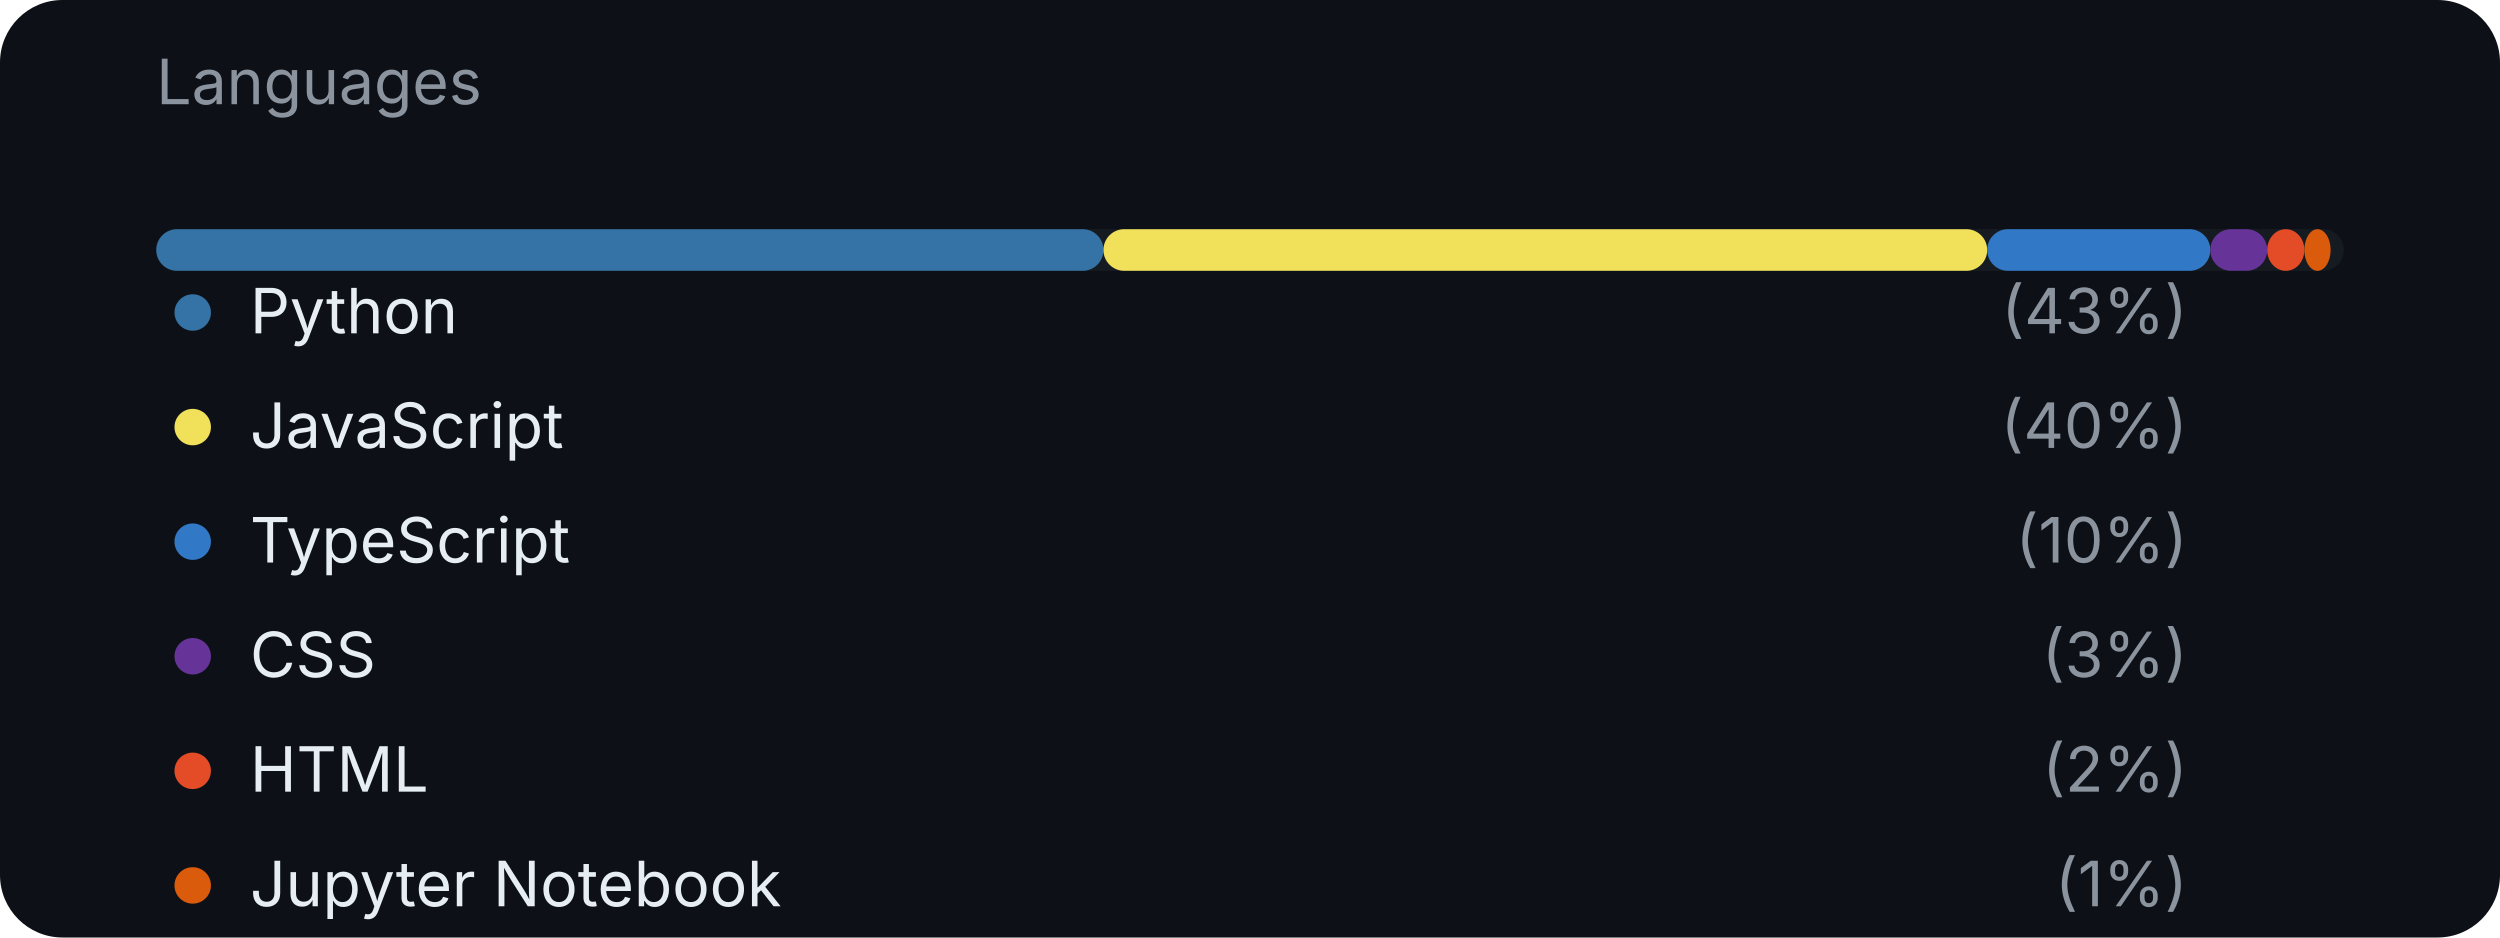
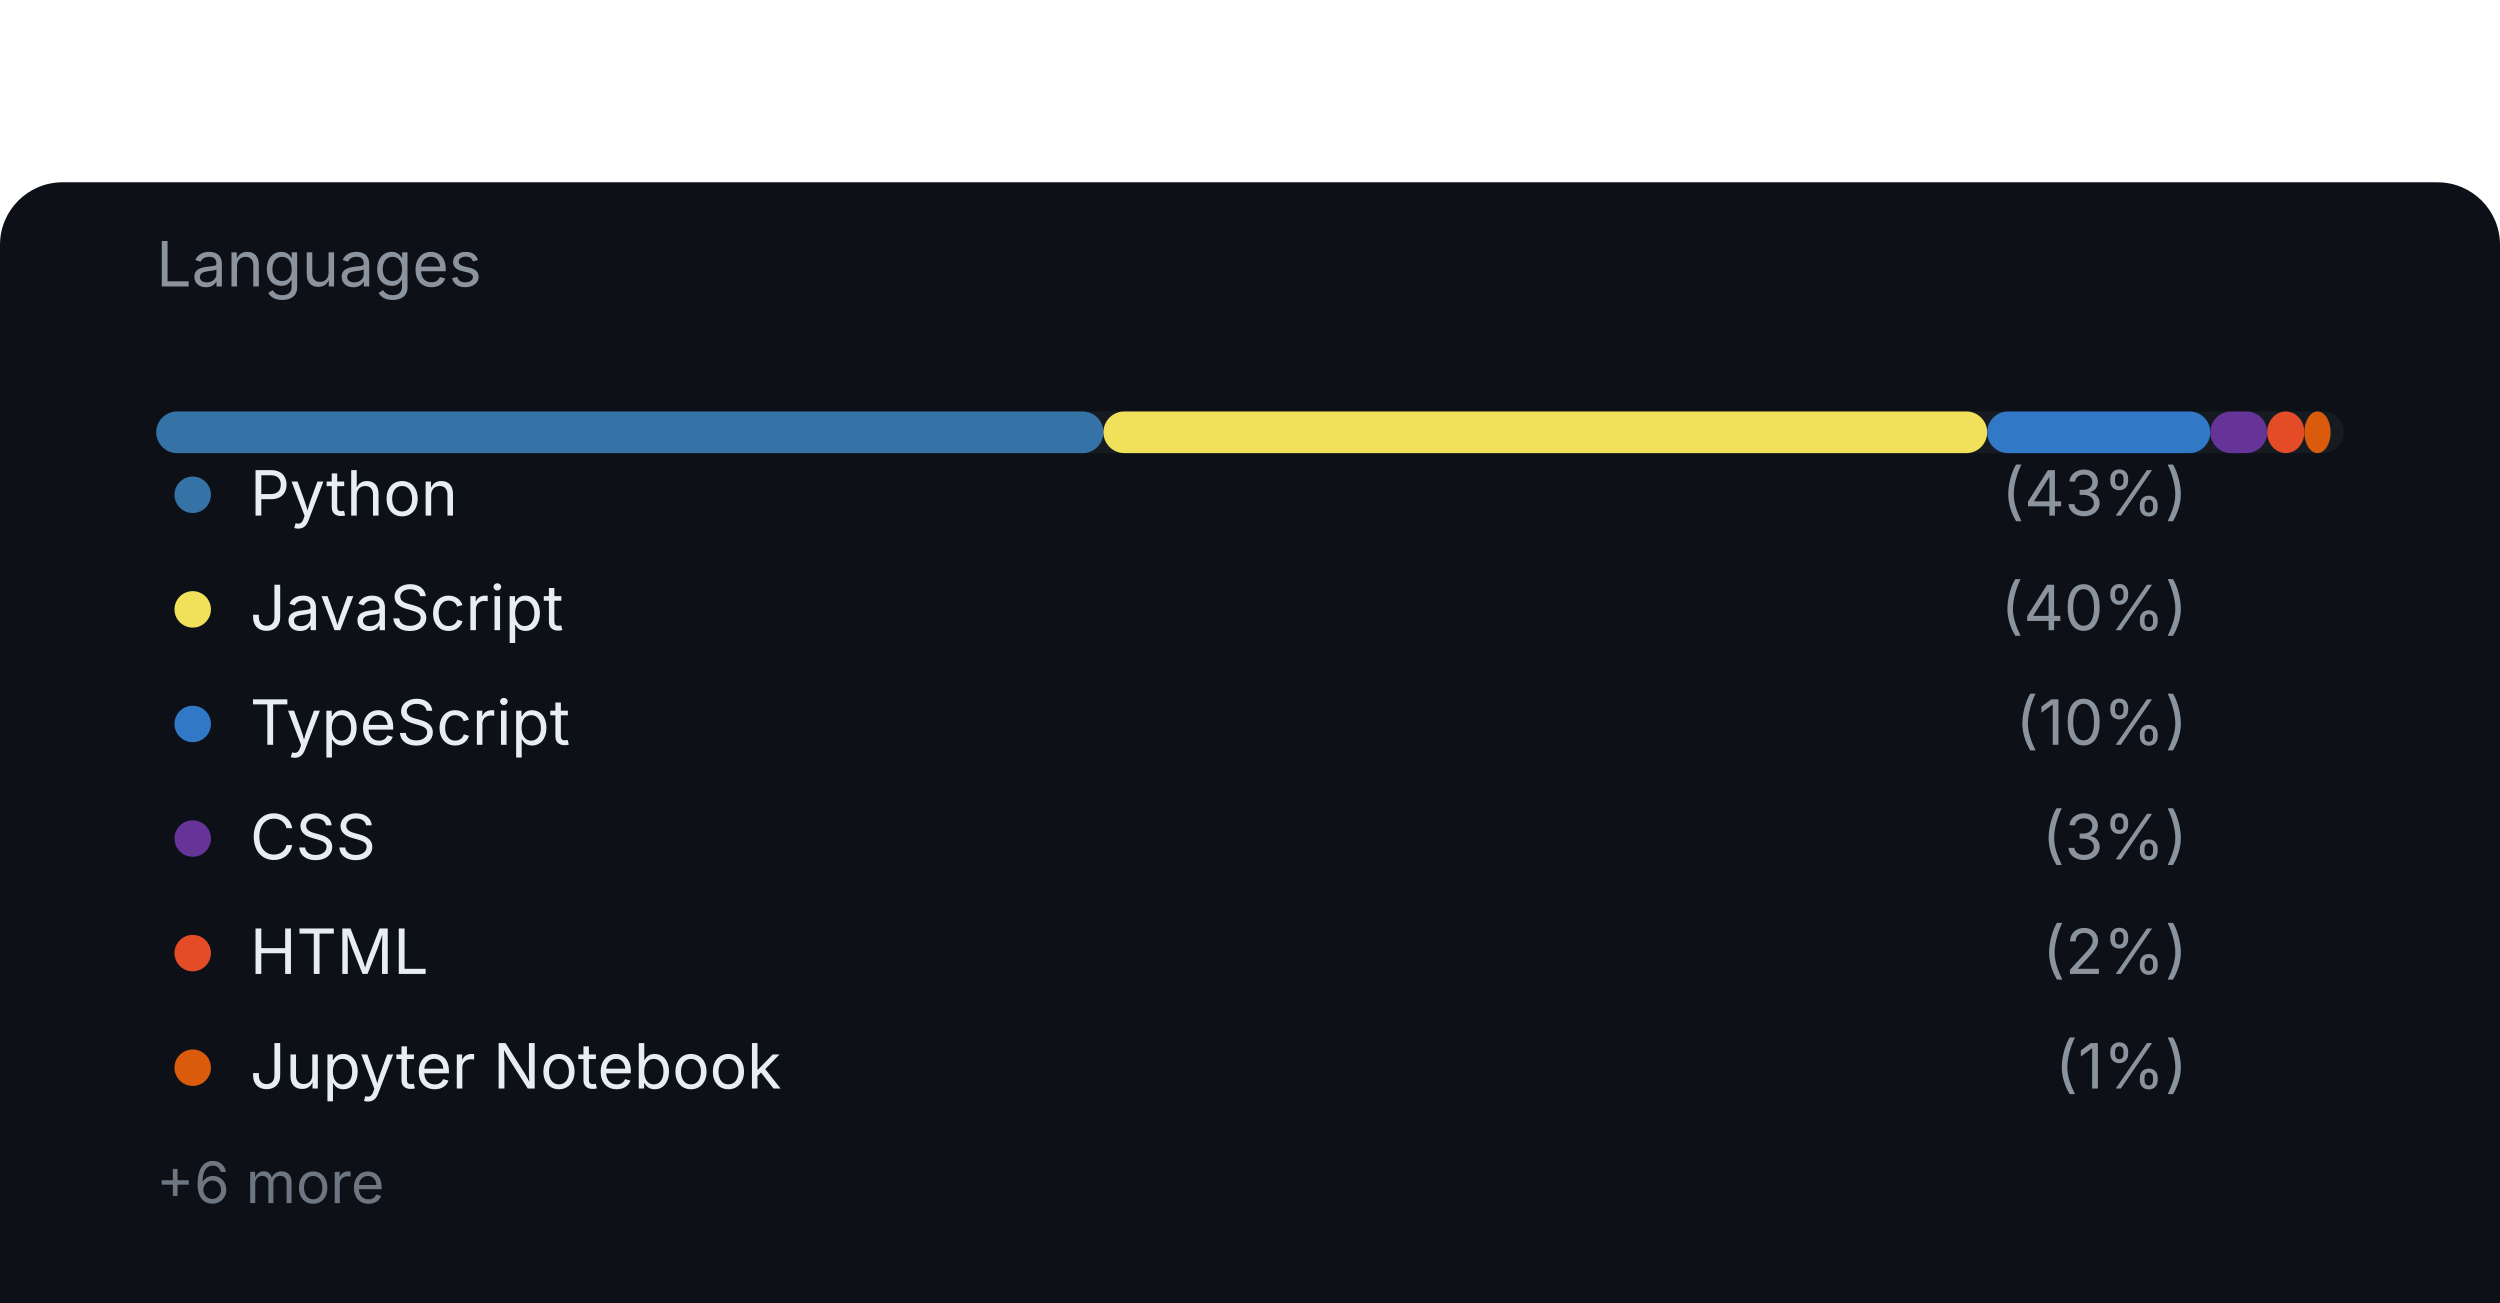
- <svg xmlns="http://www.w3.org/2000/svg" width="480" height="180" viewBox="0 0 480 180">
-   <rect width="480" height="180" fill="#0d1117" rx="12" />
+ <svg xmlns="http://www.w3.org/2000/svg" width="480" height="250" viewBox="0 0 480 180">
+   <rect width="480" height="230" fill="#0d1117" rx="12" />
  <text x="30" y="20" font-family="-apple-system, BlinkMacSystemFont, 'Segoe UI', sans-serif" font-size="12" fill="#8b949e">Languages</text>
  <rect x="30" y="44" width="420" height="8" rx="4" fill="#161b22" />
  <rect x="30" y="44" width="181.86" height="8" rx="4" fill="#3572A5" />
  <rect x="211.86" y="44" width="169.68" height="8" rx="4" fill="#f1e05a" />
  <rect x="381.54" y="44" width="42.84" height="8" rx="4" fill="#3178c6" />
  <rect x="424.38" y="44" width="10.92" height="8" rx="4" fill="#663399" />
  <rect x="435.3" y="44" width="7.14" height="8" rx="4" fill="#e34c26" />
  <rect x="442.44" y="44" width="5.04" height="8" rx="4" fill="#DA5B0B" />
  <circle cx="37" cy="60" r="3.5" fill="#3572A5" />
  <text x="48" y="64" font-family="-apple-system, BlinkMacSystemFont, 'Segoe UI', sans-serif" font-size="12" fill="#e6edf3">Python</text>
  <text x="420" y="64" font-family="-apple-system, BlinkMacSystemFont, 'Segoe UI', sans-serif" font-size="12" fill="#8b949e" text-anchor="end">(43%)</text>
  <circle cx="37" cy="82" r="3.5" fill="#f1e05a" />
  <text x="48" y="86" font-family="-apple-system, BlinkMacSystemFont, 'Segoe UI', sans-serif" font-size="12" fill="#e6edf3">JavaScript</text>
  <text x="420" y="86" font-family="-apple-system, BlinkMacSystemFont, 'Segoe UI', sans-serif" font-size="12" fill="#8b949e" text-anchor="end">(40%)</text>
  <circle cx="37" cy="104" r="3.5" fill="#3178c6" />
  <text x="48" y="108" font-family="-apple-system, BlinkMacSystemFont, 'Segoe UI', sans-serif" font-size="12" fill="#e6edf3">TypeScript</text>
  <text x="420" y="108" font-family="-apple-system, BlinkMacSystemFont, 'Segoe UI', sans-serif" font-size="12" fill="#8b949e" text-anchor="end">(10%)</text>
  <circle cx="37" cy="126" r="3.5" fill="#663399" />
  <text x="48" y="130" font-family="-apple-system, BlinkMacSystemFont, 'Segoe UI', sans-serif" font-size="12" fill="#e6edf3">CSS</text>
  <text x="420" y="130" font-family="-apple-system, BlinkMacSystemFont, 'Segoe UI', sans-serif" font-size="12" fill="#8b949e" text-anchor="end">(3%)</text>
  <circle cx="37" cy="148" r="3.5" fill="#e34c26" />
  <text x="48" y="152" font-family="-apple-system, BlinkMacSystemFont, 'Segoe UI', sans-serif" font-size="12" fill="#e6edf3">HTML</text>
  <text x="420" y="152" font-family="-apple-system, BlinkMacSystemFont, 'Segoe UI', sans-serif" font-size="12" fill="#8b949e" text-anchor="end">(2%)</text>
  <circle cx="37" cy="170" r="3.5" fill="#DA5B0B" />
  <text x="48" y="174" font-family="-apple-system, BlinkMacSystemFont, 'Segoe UI', sans-serif" font-size="12" fill="#e6edf3">Jupyter Notebook</text>
  <text x="420" y="174" font-family="-apple-system, BlinkMacSystemFont, 'Segoe UI', sans-serif" font-size="12" fill="#8b949e" text-anchor="end">(1%)</text>
  <text x="30" y="196" font-family="-apple-system, BlinkMacSystemFont, 'Segoe UI', sans-serif" font-size="11" fill="#6e7681">+6 more</text>
</svg>
